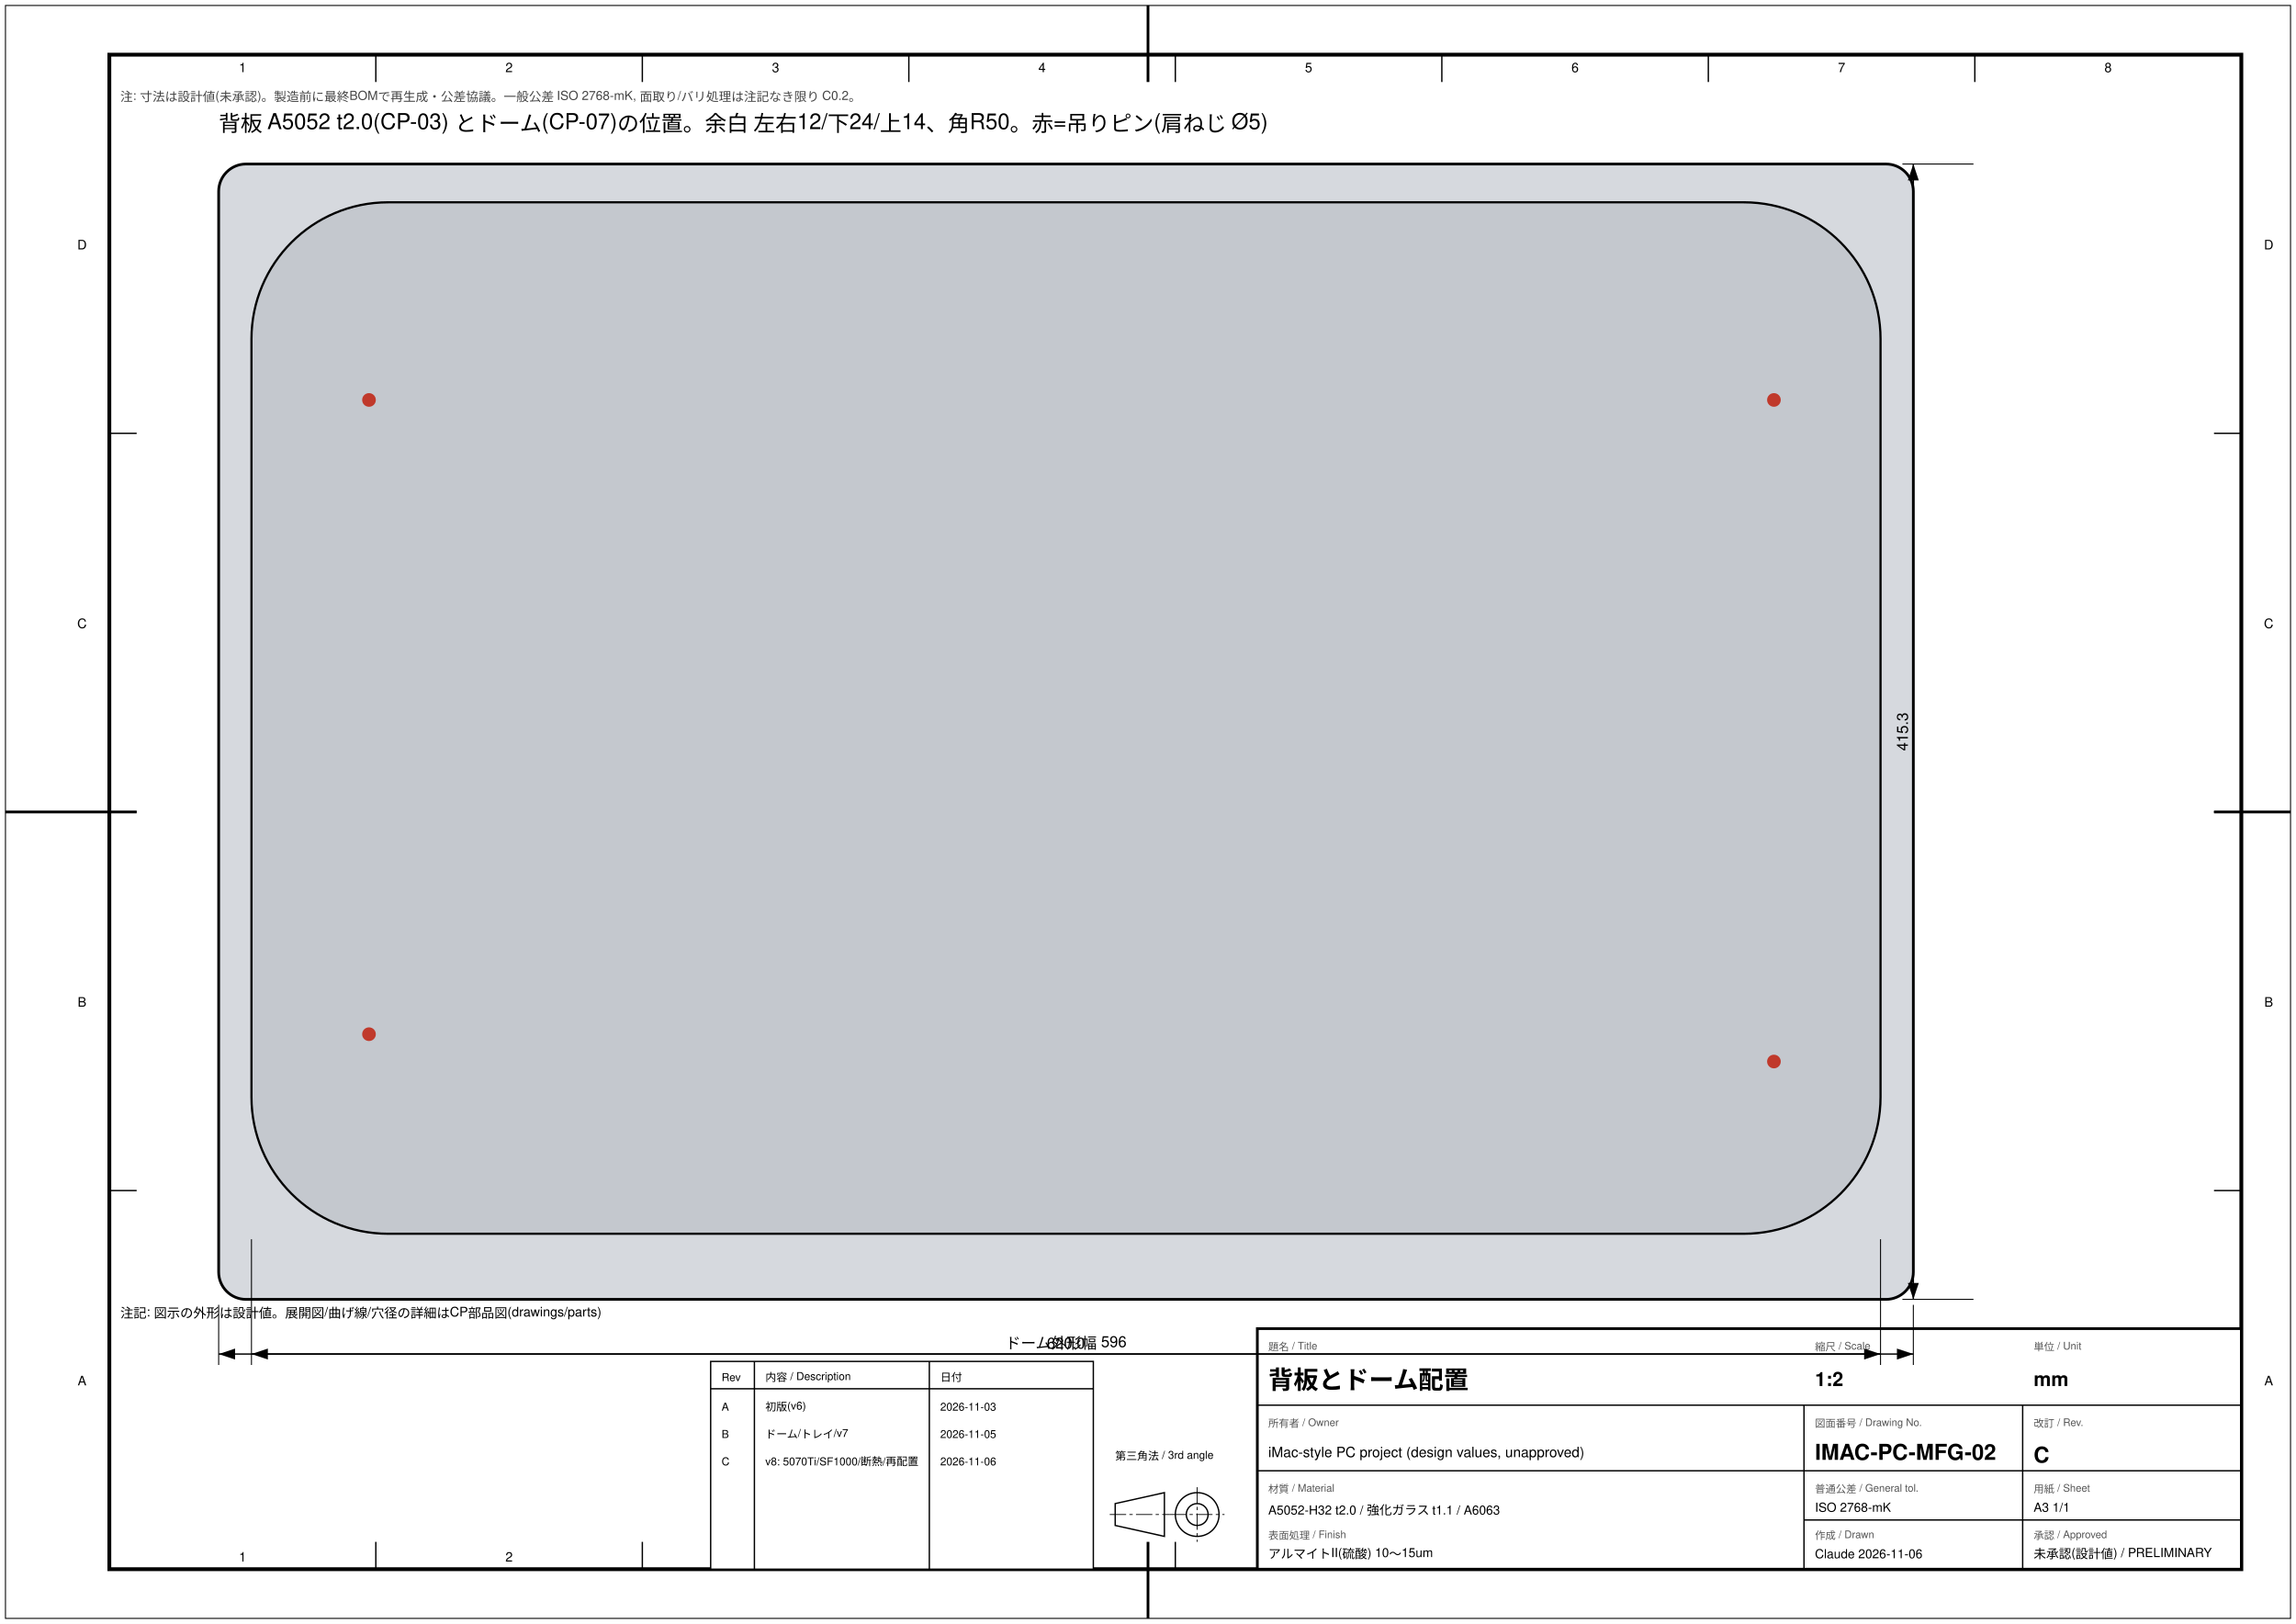
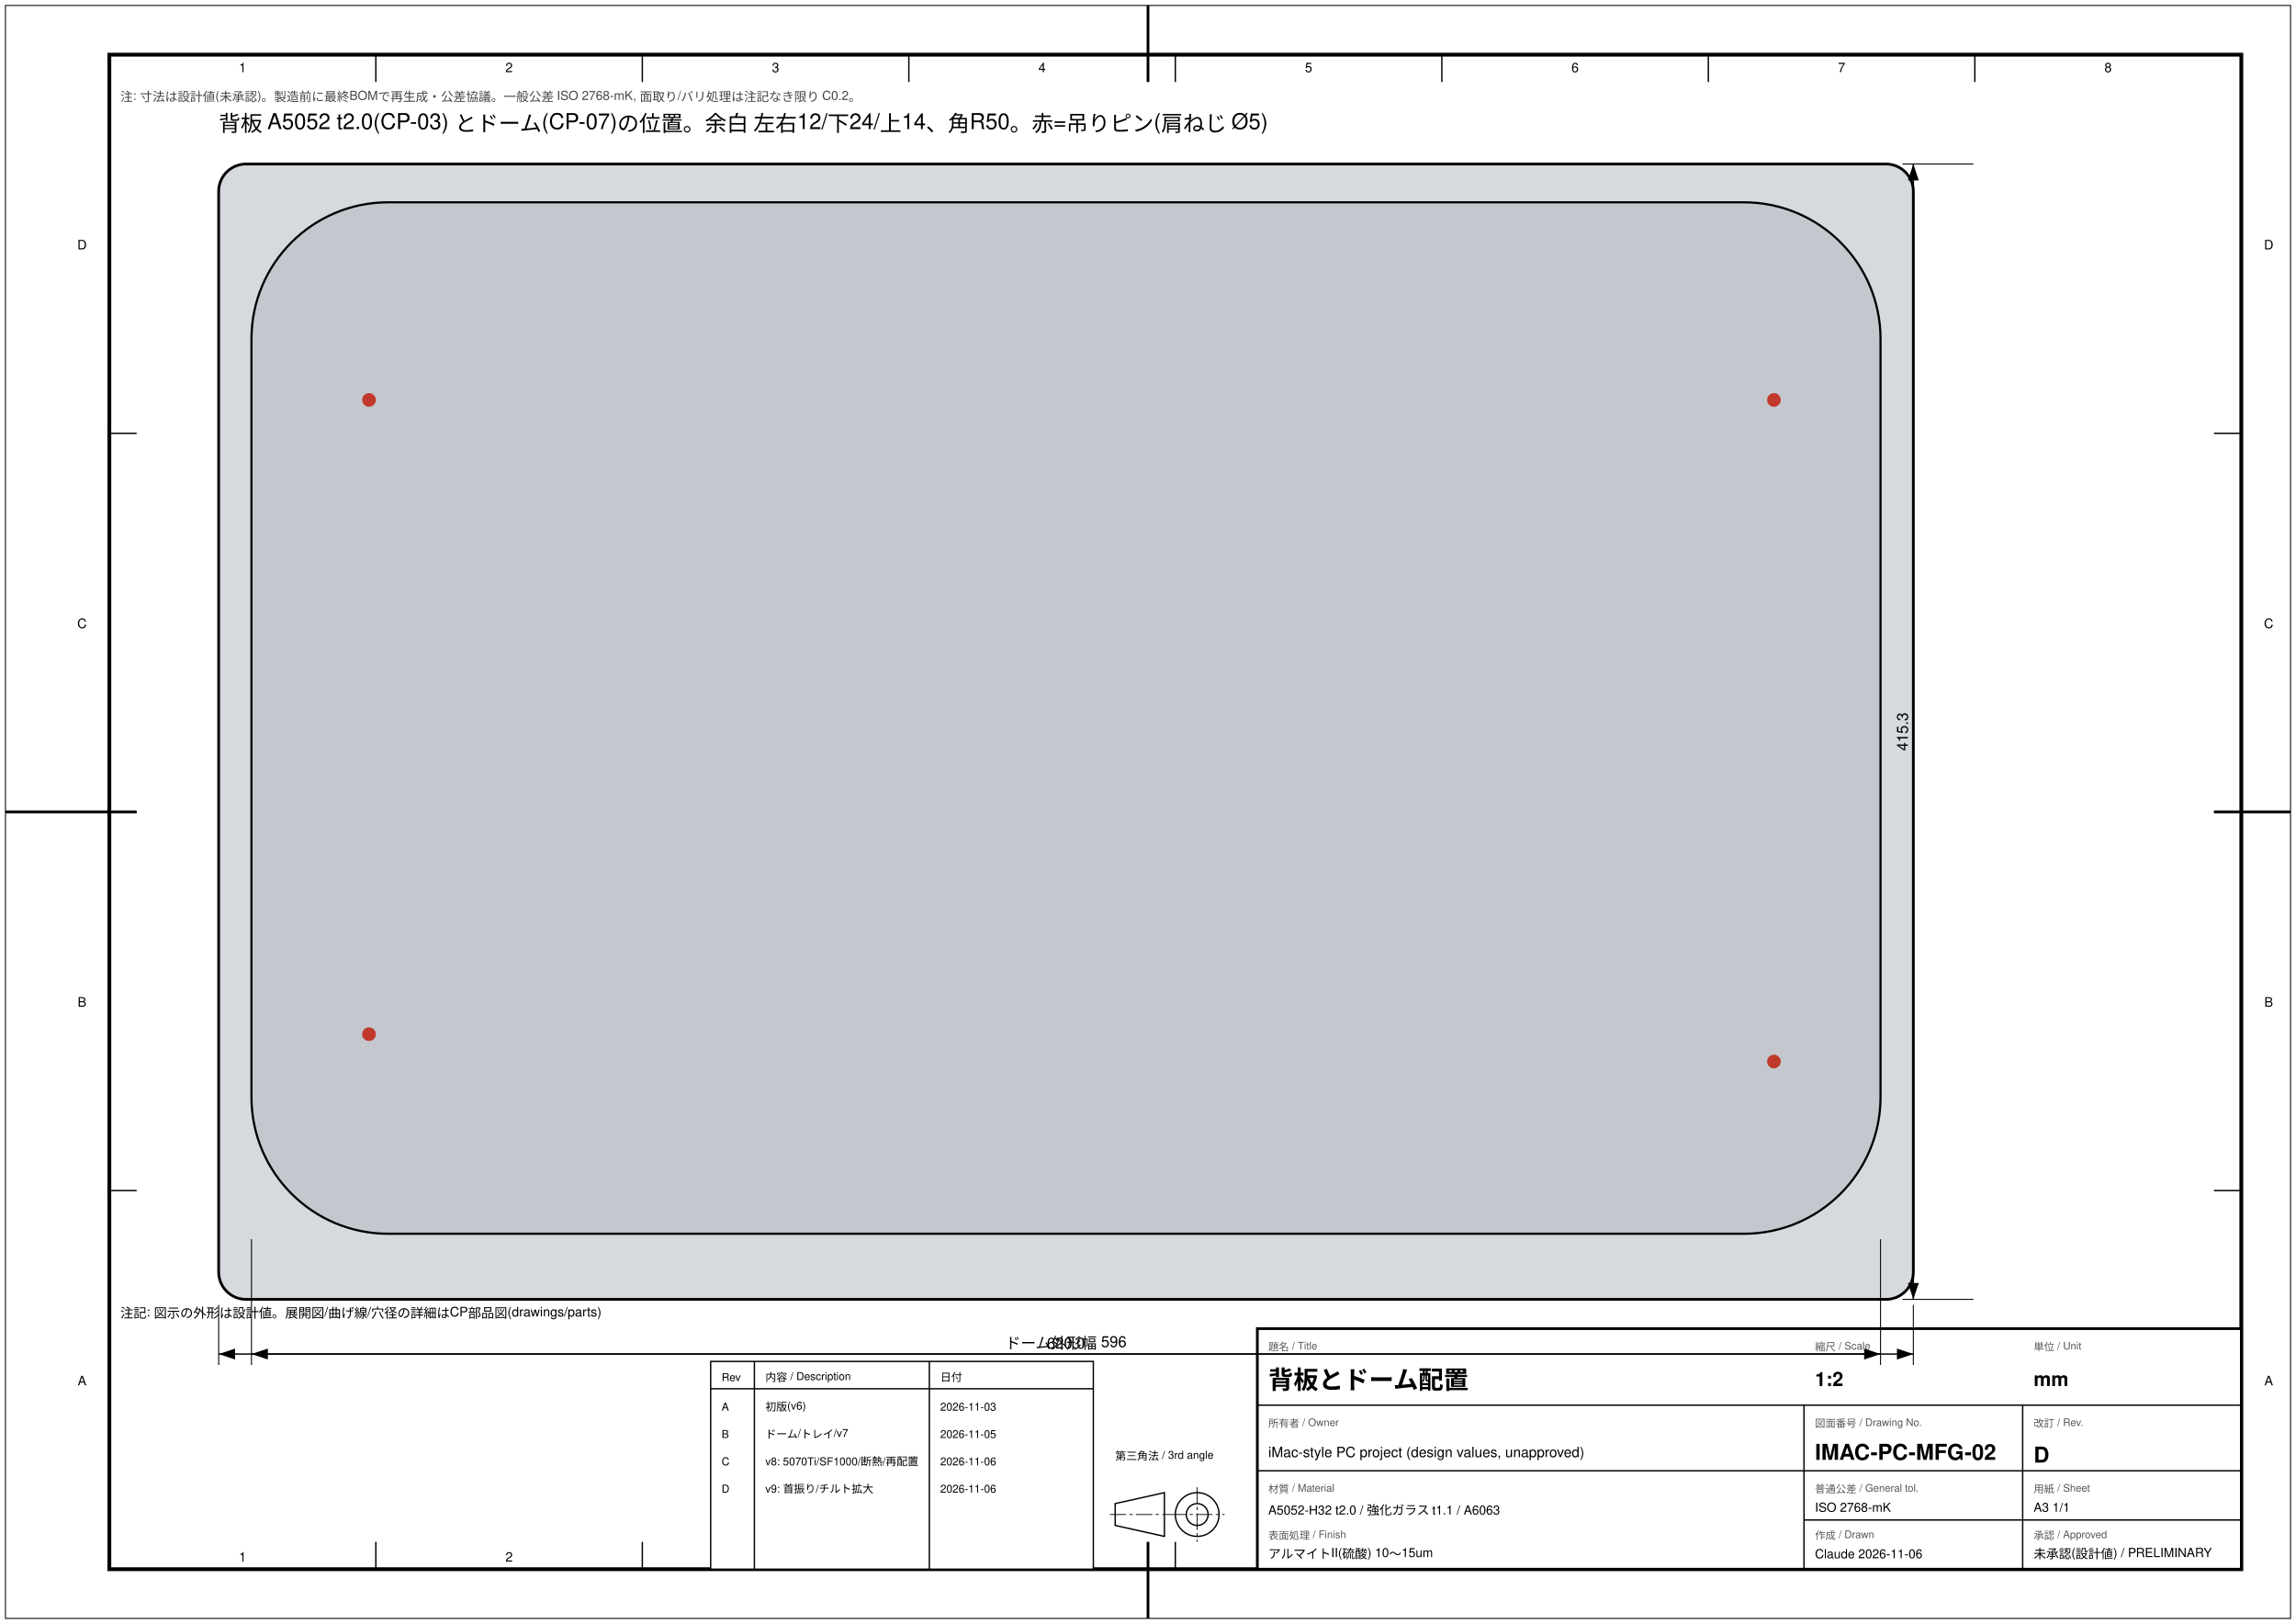
<svg xmlns="http://www.w3.org/2000/svg" viewBox="0 0 420 297" font-family="Helvetica,Arial,sans-serif">
  <rect width="100%" height="100%" fill="#fff" />
  <rect x="1" y="1" width="418" height="295" fill="none" stroke="#000" stroke-width=".18" />
  <rect x="20" y="10" width="390" height="277" fill="none" stroke="#000" stroke-width=".7" />
  <line x1="68.75" y1="10" x2="68.75" y2="15" stroke="#000" stroke-width="0.25" />
  <line x1="68.75" y1="287" x2="68.75" y2="282" stroke="#000" stroke-width="0.25" />
  <text x="44.38" y="13.20" font-size="2.4" text-anchor="middle" font-weight="normal" fill="#000">1</text>
  <text x="44.38" y="285.60" font-size="2.4" text-anchor="middle" font-weight="normal" fill="#000">1</text>
  <line x1="117.5" y1="10" x2="117.5" y2="15" stroke="#000" stroke-width="0.25" />
  <line x1="117.5" y1="287" x2="117.5" y2="282" stroke="#000" stroke-width="0.25" />
  <text x="93.12" y="13.20" font-size="2.4" text-anchor="middle" font-weight="normal" fill="#000">2</text>
  <text x="93.12" y="285.60" font-size="2.4" text-anchor="middle" font-weight="normal" fill="#000">2</text>
  <line x1="166.25" y1="10" x2="166.25" y2="15" stroke="#000" stroke-width="0.25" />
  <line x1="166.25" y1="287" x2="166.25" y2="282" stroke="#000" stroke-width="0.25" />
  <text x="141.88" y="13.20" font-size="2.4" text-anchor="middle" font-weight="normal" fill="#000">3</text>
  <text x="141.88" y="285.60" font-size="2.4" text-anchor="middle" font-weight="normal" fill="#000">3</text>
  <line x1="215.0" y1="10" x2="215.0" y2="15" stroke="#000" stroke-width="0.25" />
  <line x1="215.0" y1="287" x2="215.0" y2="282" stroke="#000" stroke-width="0.25" />
  <text x="190.62" y="13.20" font-size="2.4" text-anchor="middle" font-weight="normal" fill="#000">4</text>
  <text x="190.62" y="285.60" font-size="2.4" text-anchor="middle" font-weight="normal" fill="#000">4</text>
  <line x1="263.75" y1="10" x2="263.75" y2="15" stroke="#000" stroke-width="0.25" />
  <line x1="263.75" y1="287" x2="263.75" y2="282" stroke="#000" stroke-width="0.25" />
  <text x="239.38" y="13.20" font-size="2.4" text-anchor="middle" font-weight="normal" fill="#000">5</text>
  <text x="239.38" y="285.60" font-size="2.4" text-anchor="middle" font-weight="normal" fill="#000">5</text>
  <line x1="312.5" y1="10" x2="312.5" y2="15" stroke="#000" stroke-width="0.25" />
  <line x1="312.5" y1="287" x2="312.5" y2="282" stroke="#000" stroke-width="0.25" />
  <text x="288.12" y="13.20" font-size="2.4" text-anchor="middle" font-weight="normal" fill="#000">6</text>
  <text x="288.12" y="285.60" font-size="2.4" text-anchor="middle" font-weight="normal" fill="#000">6</text>
  <line x1="361.25" y1="10" x2="361.25" y2="15" stroke="#000" stroke-width="0.25" />
  <line x1="361.25" y1="287" x2="361.25" y2="282" stroke="#000" stroke-width="0.25" />
  <text x="336.88" y="13.20" font-size="2.4" text-anchor="middle" font-weight="normal" fill="#000">7</text>
  <text x="336.88" y="285.60" font-size="2.4" text-anchor="middle" font-weight="normal" fill="#000">7</text>
  <text x="385.62" y="13.20" font-size="2.4" text-anchor="middle" font-weight="normal" fill="#000">8</text>
  <text x="385.62" y="285.60" font-size="2.4" text-anchor="middle" font-weight="normal" fill="#000">8</text>
  <line x1="20" y1="79.25" x2="25" y2="79.25" stroke="#000" stroke-width="0.25" />
  <line x1="410" y1="79.25" x2="405" y2="79.25" stroke="#000" stroke-width="0.25" />
  <line x1="20" y1="148.5" x2="25" y2="148.5" stroke="#000" stroke-width="0.25" />
  <line x1="410" y1="148.5" x2="405" y2="148.5" stroke="#000" stroke-width="0.25" />
  <line x1="20" y1="217.75" x2="25" y2="217.75" stroke="#000" stroke-width="0.25" />
  <line x1="410" y1="217.75" x2="405" y2="217.75" stroke="#000" stroke-width="0.25" />
  <text x="15.00" y="45.62" font-size="2.4" text-anchor="middle" font-weight="normal" fill="#000">D</text>
  <text x="415.00" y="45.62" font-size="2.4" text-anchor="middle" font-weight="normal" fill="#000">D</text>
  <text x="15.00" y="114.88" font-size="2.4" text-anchor="middle" font-weight="normal" fill="#000">C</text>
  <text x="415.00" y="114.88" font-size="2.4" text-anchor="middle" font-weight="normal" fill="#000">C</text>
  <text x="15.00" y="184.12" font-size="2.4" text-anchor="middle" font-weight="normal" fill="#000">B</text>
  <text x="415.00" y="184.12" font-size="2.4" text-anchor="middle" font-weight="normal" fill="#000">B</text>
  <text x="15.00" y="253.38" font-size="2.4" text-anchor="middle" font-weight="normal" fill="#000">A</text>
  <text x="415.00" y="253.38" font-size="2.4" text-anchor="middle" font-weight="normal" fill="#000">A</text>
  <line x1="1" y1="148.5" x2="25" y2="148.5" stroke="#000" stroke-width="0.5" />
  <line x1="405" y1="148.5" x2="419" y2="148.5" stroke="#000" stroke-width="0.5" />
  <line x1="210.0" y1="1" x2="210.0" y2="15" stroke="#000" stroke-width="0.5" />
  <line x1="210.0" y1="282" x2="210.0" y2="296" stroke="#000" stroke-width="0.5" />
  <rect x="230" y="243" width="180" height="44" fill="#fff" stroke="#000" stroke-width=".5" />
  <line x1="230" y1="257" x2="410" y2="257" stroke="#000" stroke-width="0.25" />
  <line x1="230" y1="269" x2="410" y2="269" stroke="#000" stroke-width="0.25" />
  <line x1="330" y1="257" x2="330" y2="287" stroke="#000" stroke-width="0.25" />
  <line x1="370" y1="257" x2="370" y2="287" stroke="#000" stroke-width="0.25" />
  <line x1="330" y1="278" x2="410" y2="278" stroke="#000" stroke-width="0.25" />
  <text x="232.00" y="247.00" font-size="1.9" text-anchor="start" font-weight="normal" fill="#555">題名 / Title</text>
  <text x="232.00" y="254.00" font-size="4.6" text-anchor="start" font-weight="bold" fill="#000">背板とドーム配置</text>
  <text x="232.00" y="261.00" font-size="1.9" text-anchor="start" font-weight="normal" fill="#555">所有者 / Owner</text>
  <text x="232.00" y="266.50" font-size="2.6" text-anchor="start" font-weight="normal" fill="#000">iMac-style PC project (design values, unapproved)</text>
  <text x="232.00" y="273.00" font-size="1.9" text-anchor="start" font-weight="normal" fill="#555">材質 / Material</text>
  <text x="232.00" y="277.00" font-size="2.3" text-anchor="start" font-weight="normal" fill="#000">A5052-H32 t2.0 / 強化ガラス t1.1 / A6063</text>
  <text x="232.00" y="281.50" font-size="1.9" text-anchor="start" font-weight="normal" fill="#555">表面処理 / Finish</text>
  <text x="232.00" y="285.00" font-size="2.3" text-anchor="start" font-weight="normal" fill="#000">アルマイトII(硫酸) 10〜15um</text>
  <text x="332.00" y="261.00" font-size="1.9" text-anchor="start" font-weight="normal" fill="#555">図面番号 / Drawing No.</text>
  <text x="332.00" y="267.00" font-size="4.0" text-anchor="start" font-weight="bold" fill="#000">IMAC-PC-MFG-02</text>
  <text x="332.00" y="273.00" font-size="1.9" text-anchor="start" font-weight="normal" fill="#555">普通公差 / General tol.</text>
  <text x="332.00" y="276.50" font-size="2.3" text-anchor="start" font-weight="normal" fill="#000">ISO 2768-mK</text>
  <text x="372.00" y="261.00" font-size="1.9" text-anchor="start" font-weight="normal" fill="#555">改訂 / Rev.</text>
-   <text x="372.00" y="267.50" font-size="4.0" text-anchor="start" font-weight="bold" fill="#000">C</text>
+   <text x="372.00" y="267.50" font-size="4.0" text-anchor="start" font-weight="bold" fill="#000">D</text>
  <text x="372.00" y="273.00" font-size="1.9" text-anchor="start" font-weight="normal" fill="#555">用紙 / Sheet</text>
  <text x="372.00" y="276.50" font-size="2.3" text-anchor="start" font-weight="normal" fill="#000">A3  1/1</text>
  <text x="332.00" y="247.00" font-size="1.9" text-anchor="start" font-weight="normal" fill="#555">縮尺 / Scale</text>
  <text x="332.00" y="253.50" font-size="3.6" text-anchor="start" font-weight="bold" fill="#000">1:2</text>
  <text x="372.00" y="247.00" font-size="1.9" text-anchor="start" font-weight="normal" fill="#555">単位 / Unit</text>
  <text x="372.00" y="253.50" font-size="3.6" text-anchor="start" font-weight="bold" fill="#000">mm</text>
  <text x="332.00" y="281.50" font-size="1.9" text-anchor="start" font-weight="normal" fill="#555">作成 / Drawn</text>
  <text x="332.00" y="285.00" font-size="2.3" text-anchor="start" font-weight="normal" fill="#000">Claude 2026-11-06</text>
  <text x="372.00" y="281.50" font-size="1.9" text-anchor="start" font-weight="normal" fill="#555">承認 / Approved</text>
  <text x="372.00" y="285.00" font-size="2.3" text-anchor="start" font-weight="normal" fill="#000">未承認(設計値) / PRELIMINARY</text>
  <g transform="translate(204,273)" stroke="#000" stroke-width=".25" fill="none">
    <path d="M0,2 L9,0 L9,8 L0,6 Z" />
    <line x1="-1" y1="4" x2="10" y2="4" stroke="#000" stroke-width="0.15" stroke-dasharray="3,0.6,0.6,0.6" />
    <circle cx="15" cy="4" r="4" />
    <circle cx="15" cy="4" r="2" />
    <line x1="10" y1="4" x2="20" y2="4" stroke="#000" stroke-width="0.15" stroke-dasharray="3,0.6,0.6,0.6" />
    <line x1="15" y1="-1" x2="15" y2="9" stroke="#000" stroke-width="0.15" stroke-dasharray="3,0.6,0.6,0.6" />
  </g>
  <text x="204.00" y="267.00" font-size="2.0" text-anchor="start" font-weight="normal" fill="#000">第三角法 / 3rd angle</text>
  <rect x="130" y="249" width="70" height="38" fill="#fff" stroke="#000" stroke-width=".25" />
  <line x1="130" y1="254" x2="200" y2="254" stroke="#000" stroke-width="0.25" />
  <line x1="138" y1="249" x2="138" y2="287" stroke="#000" stroke-width="0.25" />
  <line x1="170" y1="249" x2="170" y2="287" stroke="#000" stroke-width="0.25" />
  <text x="132.00" y="252.60" font-size="2.0" text-anchor="start" font-weight="normal" fill="#000">Rev</text>
  <text x="140.00" y="252.60" font-size="2.0" text-anchor="start" font-weight="normal" fill="#000">内容 / Description</text>
  <text x="172.00" y="252.60" font-size="2.0" text-anchor="start" font-weight="normal" fill="#000">日付</text>
  <text x="132.00" y="258.00" font-size="2.0" text-anchor="start" font-weight="normal" fill="#000">A</text>
  <text x="140.00" y="258.00" font-size="2.0" text-anchor="start" font-weight="normal" fill="#000">初版(v6)</text>
  <text x="172.00" y="258.00" font-size="2.0" text-anchor="start" font-weight="normal" fill="#000">2026-11-03</text>
  <text x="132.00" y="263.00" font-size="2.0" text-anchor="start" font-weight="normal" fill="#000">B</text>
  <text x="140.00" y="263.00" font-size="2.0" text-anchor="start" font-weight="normal" fill="#000">ドーム/トレイ/v7</text>
  <text x="172.00" y="263.00" font-size="2.0" text-anchor="start" font-weight="normal" fill="#000">2026-11-05</text>
  <text x="132.00" y="268.00" font-size="2.0" text-anchor="start" font-weight="normal" fill="#000">C</text>
  <text x="140.00" y="268.00" font-size="2.0" text-anchor="start" font-weight="normal" fill="#000">v8: 5070Ti/SF1000/断熱/再配置</text>
  <text x="172.00" y="268.00" font-size="2.0" text-anchor="start" font-weight="normal" fill="#000">2026-11-06</text>
+   <text x="132.00" y="273.00" font-size="2.0" text-anchor="start" font-weight="normal" fill="#000">D</text>
+   <text x="140.00" y="273.00" font-size="2.0" text-anchor="start" font-weight="normal" fill="#000">v9: 首振り/チルト拡大</text>
+   <text x="172.00" y="273.00" font-size="2.0" text-anchor="start" font-weight="normal" fill="#000">2026-11-06</text>
  <text x="22.00" y="241.00" font-size="2.4" text-anchor="start" font-weight="normal" fill="#000">注記: 図示の外形は設計値。展開図/曲げ線/穴径の詳細はCP部品図(drawings/parts)</text>
  <text x="22.00" y="18.50" font-size="2.3" text-anchor="start" font-weight="normal" fill="#444">注: 寸法は設計値(未承認)。製造前に最終BOMで再生成・公差協議。一般公差 ISO 2768-mK, 面取り/バリ処理は注記なき限り C0.2。</text>
  <g transform="translate(0,0)">
    <rect x="40" y="30" width="310.0" height="207.65" rx="5.0" fill="#d6d9de" stroke="#000" stroke-width="0.5" />
    <rect x="46.0" y="37.0" width="298.0" height="188.65" rx="25.0" fill="#c4c8ce" stroke="#000" stroke-width=".4" />
    <circle cx="67.5" cy="189.15" r="1.25" fill="#c0392b" />
    <circle cx="324.5" cy="194.15" r="1.25" fill="#c0392b" />
    <circle cx="67.5" cy="73.15" r="1.25" fill="#c0392b" />
    <circle cx="324.5" cy="73.15" r="1.25" fill="#c0392b" />
    <line x1="40" y1="238.65" x2="40" y2="249.65" stroke="#000" stroke-width="0.18" />
    <line x1="350.0" y1="238.65" x2="350.0" y2="249.65" stroke="#000" stroke-width="0.18" />
    <line x1="40" y1="247.65" x2="350.0" y2="247.65" stroke="#000" stroke-width="0.25" />
    <path d="M40,247.65 l3,-1 v2 z M350.0,247.65 l-3,-1 v2 z" fill="#000" />
    <text x="195.00" y="246.65" font-size="2.8" text-anchor="middle" font-weight="normal" fill="#000">620.0</text>
    <line x1="361.0" y1="30" x2="348.0" y2="30" stroke="#000" stroke-width="0.18" />
    <line x1="361.0" y1="237.65" x2="348.0" y2="237.65" stroke="#000" stroke-width="0.18" />
    <line x1="350.0" y1="30" x2="350.0" y2="237.65" stroke="#000" stroke-width="0.25" />
    <path d="M350.0,30 l-1,3 h2 z M350.0,237.65 l-1,-3 h2 z" fill="#000" />
    <text x="349.00" y="133.82" font-size="2.8" text-anchor="middle" transform="rotate(-90 349.00 133.82)">415.3</text>
    <line x1="46.0" y1="226.65" x2="46.0" y2="249.65" stroke="#000" stroke-width="0.18" />
    <line x1="344.0" y1="226.65" x2="344.0" y2="249.65" stroke="#000" stroke-width="0.18" />
    <line x1="46.0" y1="247.65" x2="344.0" y2="247.65" stroke="#000" stroke-width="0.25" />
    <path d="M46.0,247.65 l3,-1 v2 z M344.0,247.65 l-3,-1 v2 z" fill="#000" />
    <text x="195.00" y="246.65" font-size="2.8" text-anchor="middle" font-weight="normal" fill="#000">ドーム外形幅 596</text>
    <text x="40" y="24" font-size="4">背板 A5052 t2.0(CP-03) とドーム(CP-07)の位置。余白 左右12/下24/上14、角R50。赤=吊りピン(肩ねじ Ø5)</text>
  </g>
</svg>
